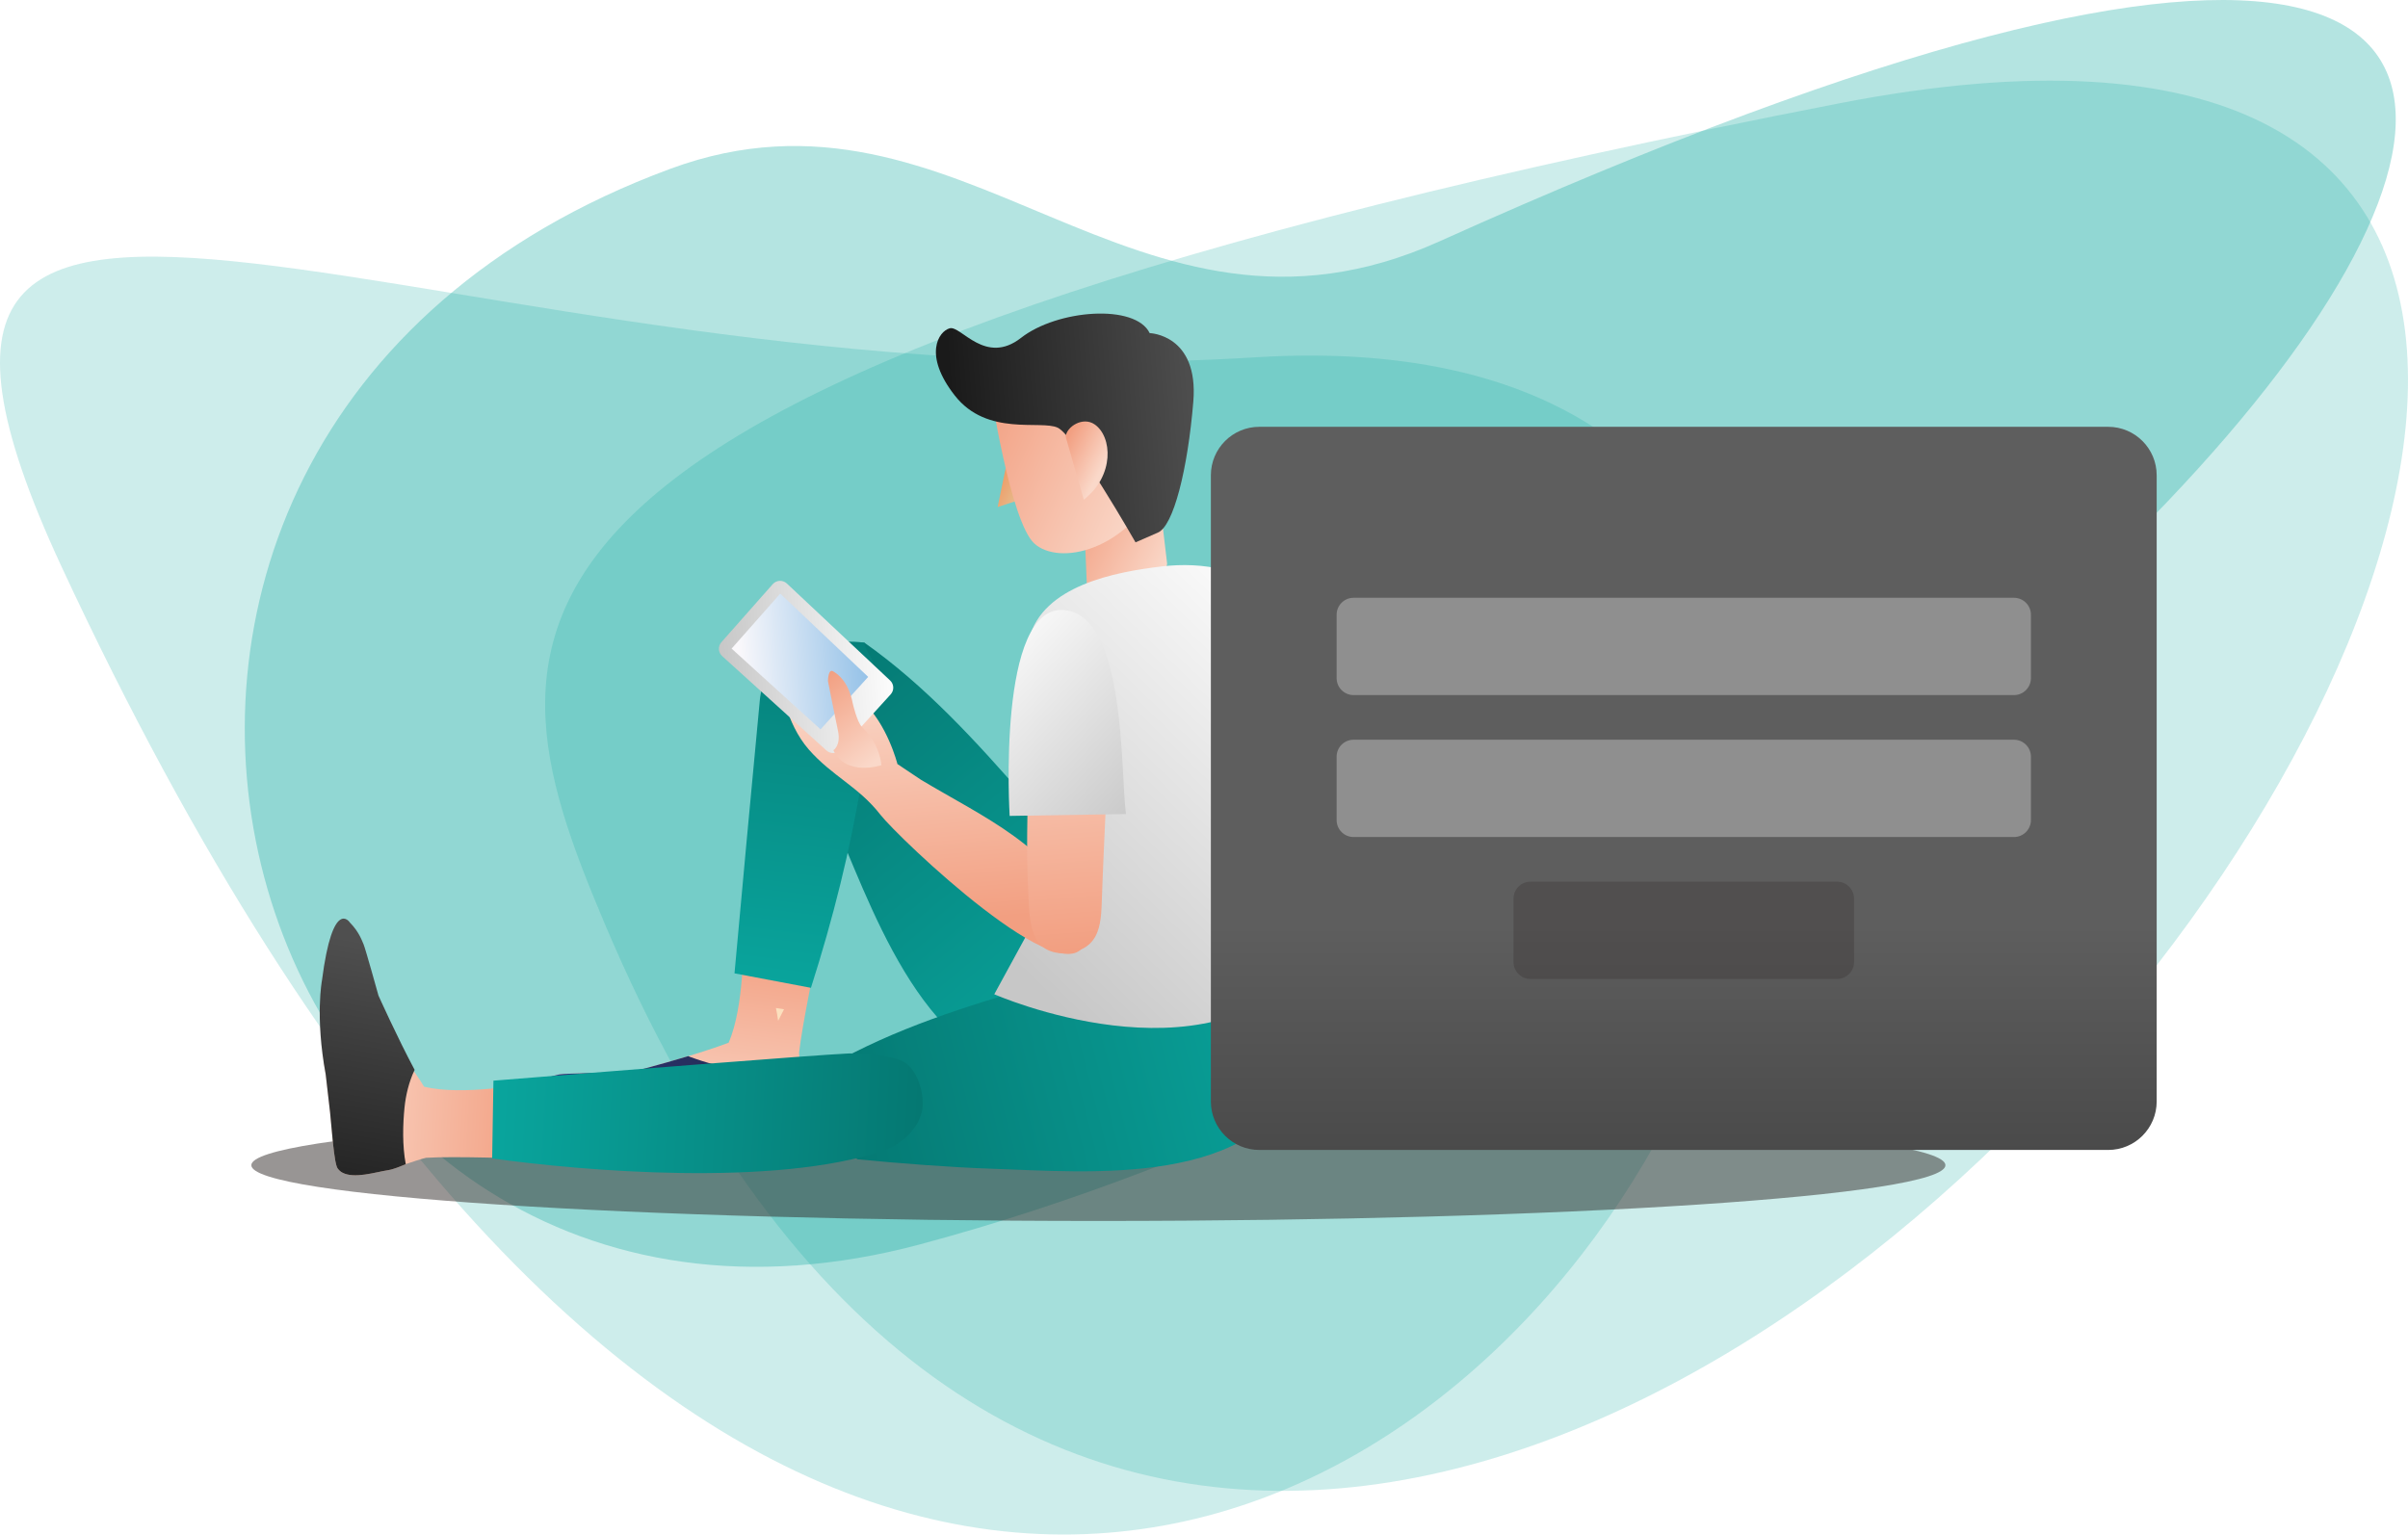
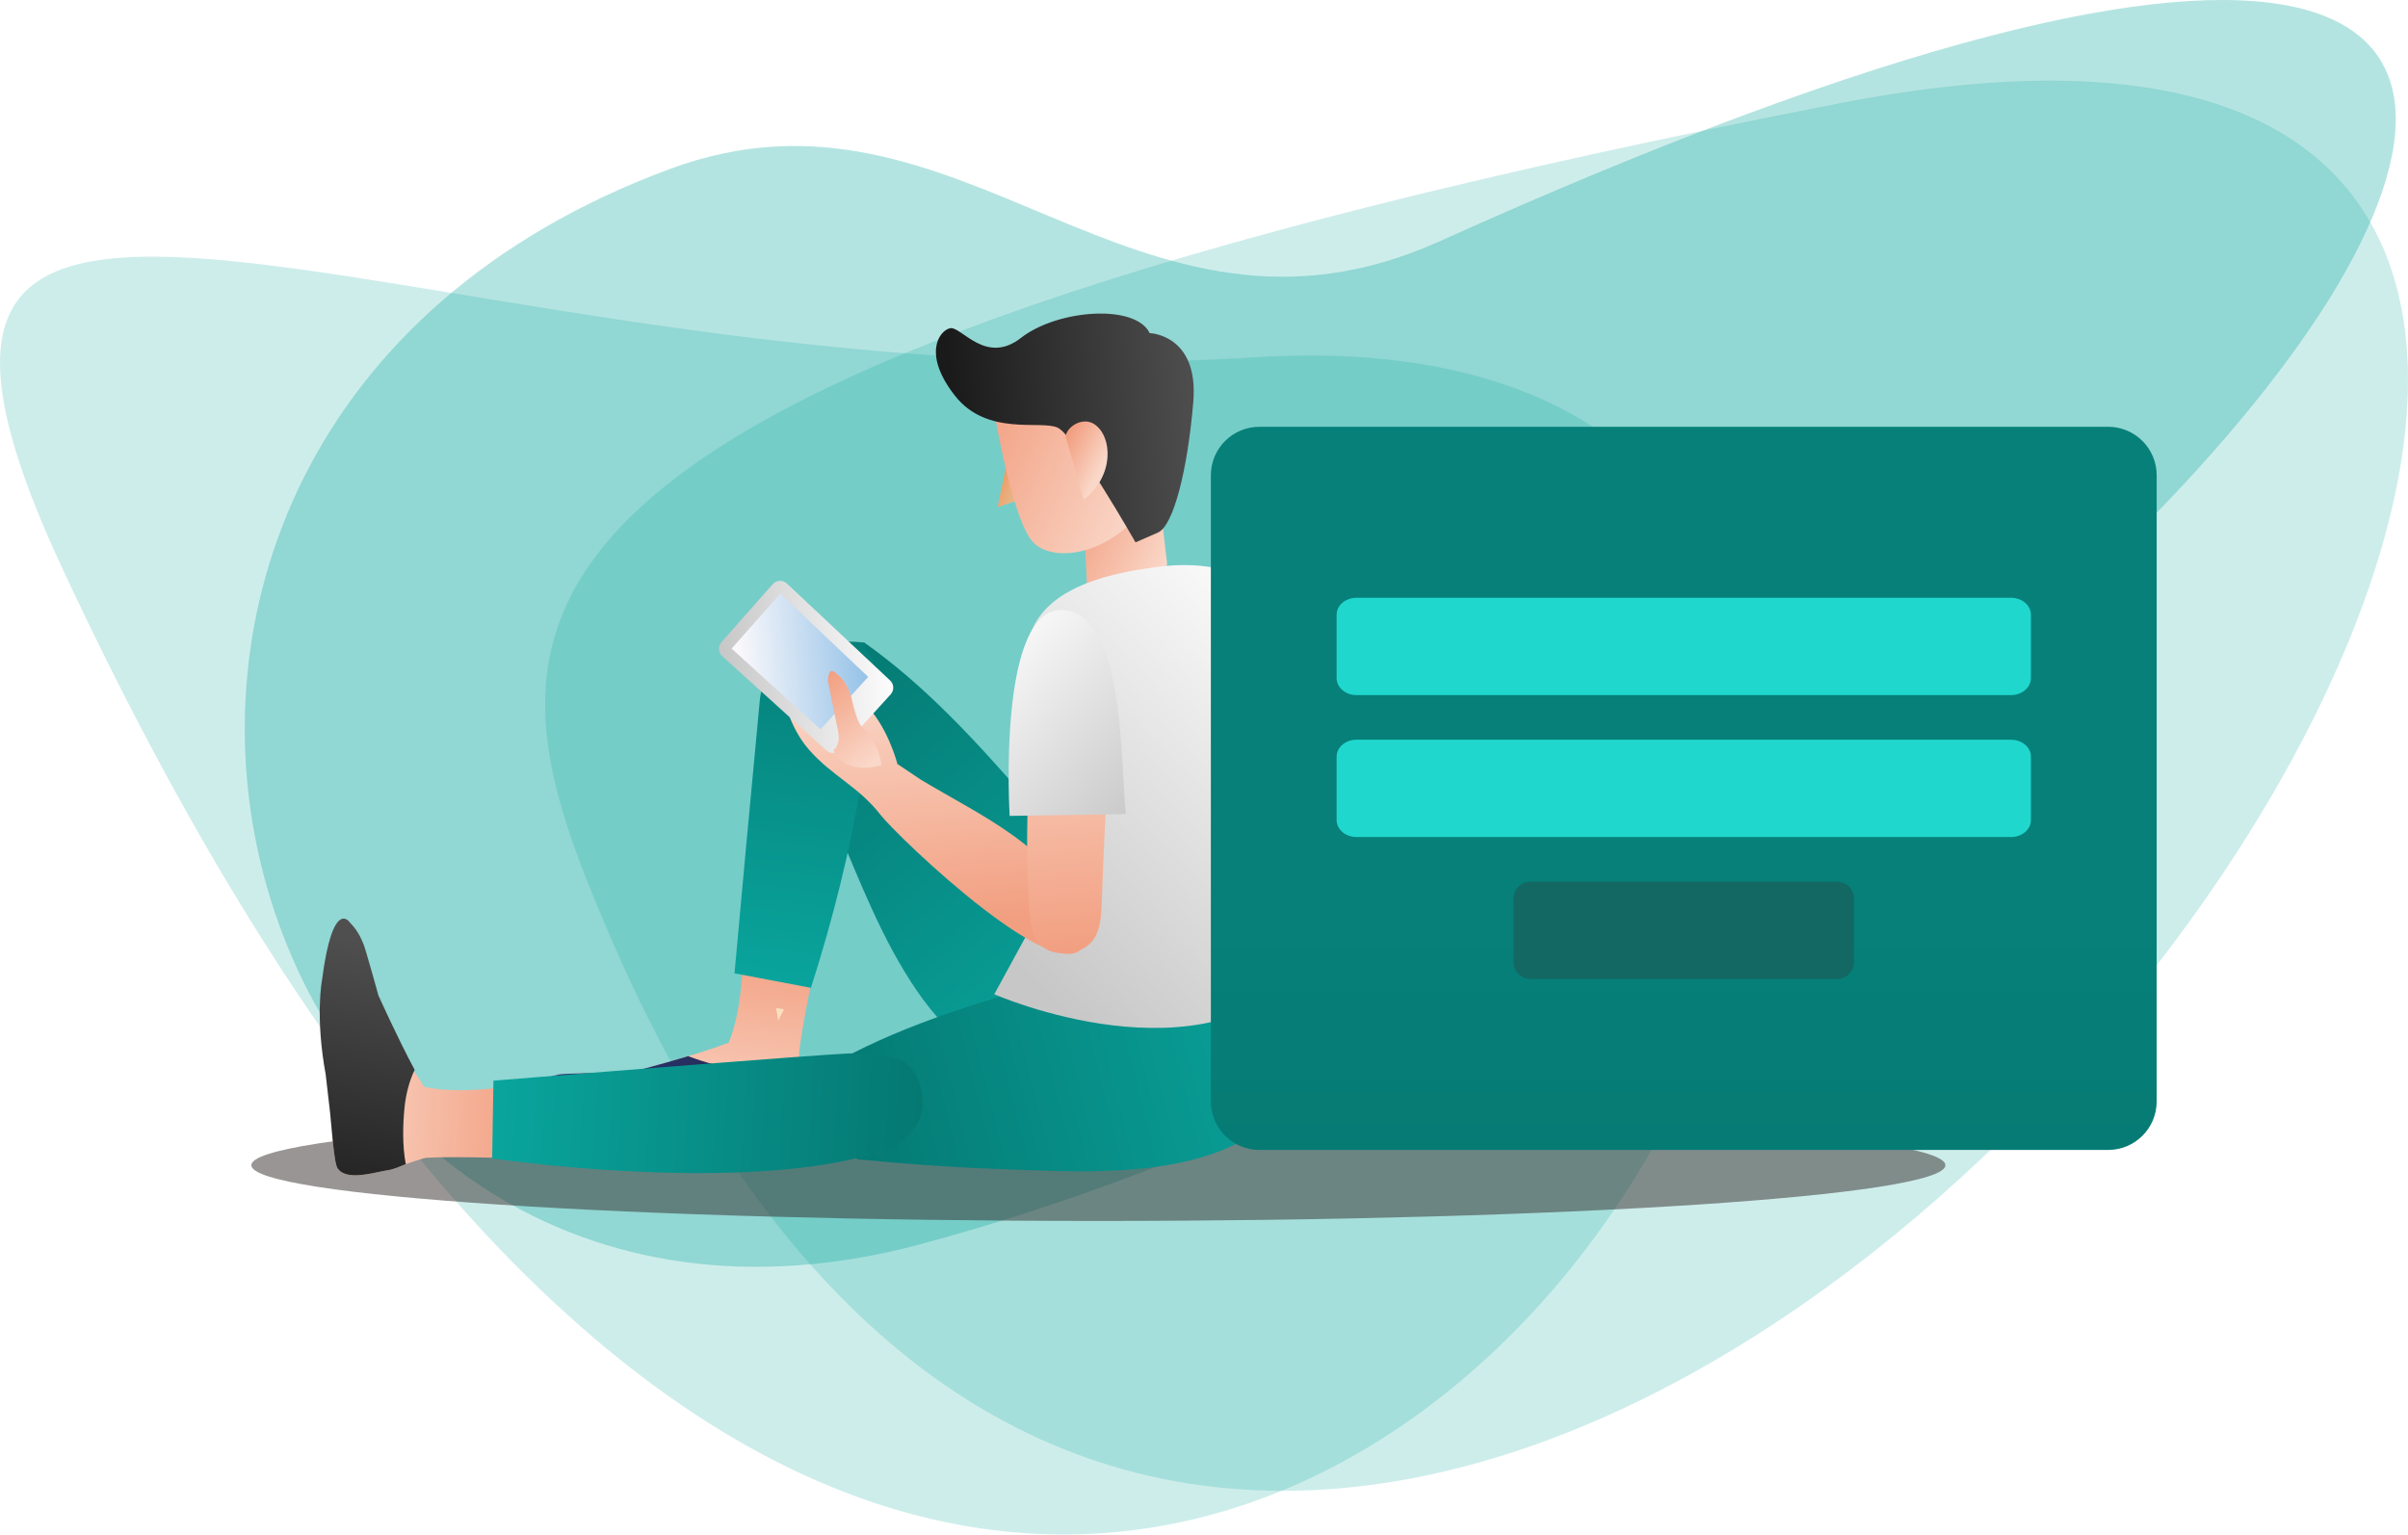
- <svg xmlns="http://www.w3.org/2000/svg" xmlns:xlink="http://www.w3.org/1999/xlink" xml:space="preserve" width="167.12mm" height="106.523mm" version="1.1" style="shape-rendering:geometricPrecision; text-rendering:geometricPrecision; image-rendering:optimizeQuality; fill-rule:evenodd; clip-rule:evenodd" viewBox="0 0 16697.81 10643.22">
+ <svg xmlns="http://www.w3.org/2000/svg" xmlns:xlink="http://www.w3.org/1999/xlink" xml:space="preserve" width="112.634mm" height="71.793mm" version="1.1" style="shape-rendering:geometricPrecision; text-rendering:geometricPrecision; image-rendering:optimizeQuality; fill-rule:evenodd; clip-rule:evenodd" viewBox="0 0 4897.73 3121.83">
  <defs>
    <style type="text/css">
   
+     .fil25 {fill:#20D7CD}
    .fil6 {fill:#FCE0BE;fill-rule:nonzero}
    .fil1 {fill:#09A59D;fill-opacity:0.2}
-     .fil25 {fill:#FEFEFE;fill-opacity:0.302}
-     .fil26 {fill:#332C2B;fill-opacity:0.302}
    .fil0 {fill:#09A59D;fill-opacity:0.302}
+     .fil26 {fill:#333333;fill-opacity:0.302}
    .fil2 {fill:#332C2B;fill-rule:nonzero;fill-opacity:0.502}
-     .fil24 {fill:url(#id0)}
-     .fil16 {fill:url(#id1)}
-     .fil23 {fill:url(#id2)}
-     .fil17 {fill:url(#id3)}
-     .fil15 {fill:url(#id4)}
-     .fil22 {fill:url(#id5)}
-     .fil21 {fill:url(#id6)}
-     .fil14 {fill:url(#id7)}
-     .fil11 {fill:url(#id8)}
-     .fil4 {fill:url(#id9)}
-     .fil7 {fill:url(#id10)}
-     .fil19 {fill:url(#id11)}
-     .fil10 {fill:url(#id12)}
-     .fil13 {fill:url(#id13)}
-     .fil3 {fill:url(#id14)}
-     .fil5 {fill:url(#id15)}
-     .fil8 {fill:url(#id16)}
-     .fil9 {fill:url(#id17)}
-     .fil20 {fill:url(#id18)}
-     .fil12 {fill:url(#id19)}
-     .fil18 {fill:url(#id20)}
+     .fil16 {fill:url(#id0)}
+     .fil15 {fill:url(#id1)}
+     .fil24 {fill:url(#id2)}
+     .fil13 {fill:url(#id3)}
+     .fil8 {fill:url(#id4)}
+     .fil19 {fill:url(#id5)}
+     .fil23 {fill:url(#id6)}
+     .fil9 {fill:url(#id7)}
+     .fil22 {fill:url(#id8)}
+     .fil18 {fill:url(#id9)}
+     .fil10 {fill:url(#id10)}
+     .fil20 {fill:url(#id11)}
+     .fil14 {fill:url(#id12)}
+     .fil21 {fill:url(#id13)}
+     .fil17 {fill:url(#id14)}
+     .fil11 {fill:url(#id15)}
+     .fil5 {fill:url(#id16)}
+     .fil4 {fill:url(#id17)}
+     .fil12 {fill:url(#id18)}
+     .fil7 {fill:url(#id19)}
+     .fil3 {fill:url(#id20)}
   
  </style>
-     <linearGradient id="id0" gradientUnits="userSpaceOnUse" x1="11675.74" y1="6416.31" x2="11675.74" y2="10419.12">
-       <stop offset="0" style="stop-opacity:1; stop-color:#5E5E5E" />
-       <stop offset="1" style="stop-opacity:1; stop-color:#2B2B2B" />
-     </linearGradient>
-     <linearGradient id="id1" gradientUnits="userSpaceOnUse" x1="5005.3" y1="4670.25" x2="6173.03" y2="4582.01">
+     <linearGradient id="id0" gradientUnits="userSpaceOnUse" x1="1468.13" y1="1369.86" x2="1810.64" y2="1343.97">
      <stop offset="0" style="stop-opacity:1; stop-color:#C7C7C7" />
      <stop offset="1" style="stop-opacity:1; stop-color:#FCFCFC" />
    </linearGradient>
-     <linearGradient id="id2" gradientUnits="userSpaceOnUse" x1="3414.62" y1="7576.62" x2="6381.62" y2="7741.03">
+     <linearGradient id="id1" gradientUnits="userSpaceOnUse" x1="1876.32" y1="1370.89" x2="1920.88" y2="1875.99">
+       <stop offset="0" style="stop-opacity:1; stop-color:#FAD8C9" />
+       <stop offset="1" style="stop-opacity:1; stop-color:#F29F81" />
+     </linearGradient>
+     <linearGradient id="id2" gradientUnits="userSpaceOnUse" x1="3424.68" y1="1882" x2="3424.68" y2="3056.09">
+       <stop offset="0" style="stop-opacity:1; stop-color:#068079" />
+       <stop offset="1" style="stop-opacity:1; stop-color:#05736D" />
+     </linearGradient>
+     <linearGradient id="id3" gradientUnits="userSpaceOnUse" xlink:href="#id1" x1="2237.24" y1="959.63" x2="2156.9" y2="917.3">
+   </linearGradient>
+     <linearGradient id="id4" gradientUnits="userSpaceOnUse" x1="1588.05" y1="2002.08" x2="1692.4" y2="1160.45">
+       <stop offset="0" style="stop-opacity:1; stop-color:#09A49C" />
+       <stop offset="1" style="stop-opacity:1; stop-color:#057973" />
+     </linearGradient>
+     <linearGradient id="id5" gradientUnits="userSpaceOnUse" xlink:href="#id1" x1="2148.69" y1="1357.83" x2="2191.19" y2="1932.68">
+   </linearGradient>
+     <linearGradient id="id6" gradientUnits="userSpaceOnUse" x1="1001.56" y1="2222.34" x2="1871.83" y2="2270.57">
      <stop offset="0" style="stop-opacity:1; stop-color:#09A59D" />
      <stop offset="1" style="stop-opacity:1; stop-color:#057872" />
    </linearGradient>
-     <linearGradient id="id3" gradientUnits="userSpaceOnUse" x1="5082.69" y1="4623.36" x2="6009.52" y2="4553.28">
+     <linearGradient id="id7" gradientUnits="userSpaceOnUse" x1="2085.66" y1="1001.8" x2="2028.26" y2="974.2">
+       <stop offset="0" style="stop-opacity:1; stop-color:#E5C094" />
+       <stop offset="1" style="stop-opacity:1; stop-color:#EE9962" />
+     </linearGradient>
+     <linearGradient id="id8" gradientUnits="userSpaceOnUse" x1="792.52" y1="1923.98" x2="711.2" y2="2382.37">
+       <stop offset="0" style="stop-opacity:1; stop-color:#4F4F4F" />
+       <stop offset="1" style="stop-opacity:1; stop-color:#262626" />
+     </linearGradient>
+     <linearGradient id="id9" gradientUnits="userSpaceOnUse" xlink:href="#id1" x1="1779.95" y1="1548.26" x2="1658.06" y2="1388.79">
+   </linearGradient>
+     <linearGradient id="id10" gradientUnits="userSpaceOnUse" xlink:href="#id1" x1="2393.58" y1="1107.34" x2="2199.47" y2="1015.86">
+   </linearGradient>
+     <linearGradient id="id11" gradientUnits="userSpaceOnUse" xlink:href="#id0" x1="2340.01" y1="1648.55" x2="1988.29" y2="1319.53">
+   </linearGradient>
+     <linearGradient id="id12" gradientUnits="userSpaceOnUse" xlink:href="#id0" x1="2028.24" y1="1928.19" x2="2665.64" y2="1272.29">
+   </linearGradient>
+     <linearGradient id="id13" gradientUnits="userSpaceOnUse" xlink:href="#id1" x1="668.67" y1="2169.35" x2="1086.11" y2="2192.51">
+   </linearGradient>
+     <linearGradient id="id14" gradientUnits="userSpaceOnUse" x1="1490.83" y1="1356.11" x2="1762.68" y2="1335.55">
      <stop offset="0" style="stop-opacity:1; stop-color:#FAF8FB" />
      <stop offset="0.051" style="stop-opacity:1; stop-color:#FAF8FB" />
      <stop offset="1" style="stop-opacity:1; stop-color:#95C2E8" />
    </linearGradient>
-     <linearGradient id="id4" gradientUnits="userSpaceOnUse" x1="6396.94" y1="4673.78" x2="6548.86" y2="6395.81">
-       <stop offset="0" style="stop-opacity:1; stop-color:#FAD8C9" />
-       <stop offset="1" style="stop-opacity:1; stop-color:#F29F81" />
-     </linearGradient>
-     <linearGradient id="id5" gradientUnits="userSpaceOnUse" x1="2701.93" y1="6559.44" x2="2424.71" y2="8122.18">
-       <stop offset="0" style="stop-opacity:1; stop-color:#4F4F4F" />
-       <stop offset="1" style="stop-opacity:1; stop-color:#262626" />
-     </linearGradient>
-     <linearGradient id="id6" gradientUnits="userSpaceOnUse" xlink:href="#id4" x1="2279.69" y1="7395.95" x2="3702.88" y2="7474.94">
+     <linearGradient id="id15" gradientUnits="userSpaceOnUse" xlink:href="#id1" x1="2359.92" y1="970.34" x2="2001.82" y2="808.12">
  </linearGradient>
-     <linearGradient id="id7" gradientUnits="userSpaceOnUse" xlink:href="#id1" x1="6914.9" y1="6573.78" x2="9087.95" y2="4337.61">
+     <linearGradient id="id16" gradientUnits="userSpaceOnUse" xlink:href="#id1" x1="1364.82" y1="2308.72" x2="1414.13" y2="1900.29">
  </linearGradient>
-     <linearGradient id="id8" gradientUnits="userSpaceOnUse" xlink:href="#id4" x1="8045.67" y1="3308.2" x2="6824.79" y2="2755.14">
-   </linearGradient>
-     <linearGradient id="id9" gradientUnits="userSpaceOnUse" x1="9098.02" y1="7067.99" x2="5921.08" y2="7878.87">
+     <linearGradient id="id17" gradientUnits="userSpaceOnUse" x1="2668.59" y1="2073.15" x2="1736.74" y2="2310.99">
      <stop offset="0" style="stop-opacity:1; stop-color:#09A49C" />
      <stop offset="1" style="stop-opacity:1; stop-color:#057A74" />
    </linearGradient>
-     <linearGradient id="id10" gradientUnits="userSpaceOnUse" x1="3785.54" y1="7450.26" x2="5575.26" y2="7676.77">
+     <linearGradient id="id18" gradientUnits="userSpaceOnUse" x1="2423.17" y1="868.48" x2="1940.83" y2="905.88">
+       <stop offset="0" style="stop-opacity:1; stop-color:#4D4D4D" />
+       <stop offset="1" style="stop-opacity:1; stop-color:#1A1A1A" />
+     </linearGradient>
+     <linearGradient id="id19" gradientUnits="userSpaceOnUse" x1="1110.36" y1="2185.28" x2="1635.31" y2="2251.72">
      <stop offset="0" style="stop-opacity:1; stop-color:#2C357E" />
      <stop offset="1" style="stop-opacity:1; stop-color:#222A44" />
    </linearGradient>
-     <linearGradient id="id11" gradientUnits="userSpaceOnUse" xlink:href="#id4" x1="7325.51" y1="4629.24" x2="7470.42" y2="6589.06">
-   </linearGradient>
-     <linearGradient id="id12" gradientUnits="userSpaceOnUse" xlink:href="#id4" x1="8160.42" y1="3775.23" x2="7498.64" y2="3463.39">
-   </linearGradient>
-     <linearGradient id="id13" gradientUnits="userSpaceOnUse" xlink:href="#id4" x1="7627.43" y1="3271.64" x2="7353.55" y2="3127.36">
-   </linearGradient>
-     <linearGradient id="id14" gradientUnits="userSpaceOnUse" x1="7604.53" y1="7300.75" x2="5478.15" y2="4746.09">
-       <stop offset="0" style="stop-opacity:1; stop-color:#09A49C" />
-       <stop offset="1" style="stop-opacity:1; stop-color:#057973" />
-     </linearGradient>
-     <linearGradient id="id15" gradientUnits="userSpaceOnUse" xlink:href="#id4" x1="4653.08" y1="7871.1" x2="4821.2" y2="6478.65">
-   </linearGradient>
-     <linearGradient id="id16" gradientUnits="userSpaceOnUse" xlink:href="#id14" x1="5414.13" y1="6825.69" x2="5769.88" y2="3956.3">
-   </linearGradient>
-     <linearGradient id="id17" gradientUnits="userSpaceOnUse" x1="7110.64" y1="3415.43" x2="6914.92" y2="3321.34">
-       <stop offset="0" style="stop-opacity:1; stop-color:#E5C094" />
-       <stop offset="1" style="stop-opacity:1; stop-color:#EE9962" />
-     </linearGradient>
-     <linearGradient id="id18" gradientUnits="userSpaceOnUse" xlink:href="#id1" x1="7977.81" y1="5620.38" x2="6778.64" y2="4498.65">
-   </linearGradient>
-     <linearGradient id="id19" gradientUnits="userSpaceOnUse" x1="8261.31" y1="2960.89" x2="6616.89" y2="3088.38">
-       <stop offset="0" style="stop-opacity:1; stop-color:#4D4D4D" />
-       <stop offset="1" style="stop-opacity:1; stop-color:#1A1A1A" />
-     </linearGradient>
-     <linearGradient id="id20" gradientUnits="userSpaceOnUse" xlink:href="#id4" x1="6068.4" y1="5278.49" x2="5652.82" y2="4734.79">
+     <linearGradient id="id20" gradientUnits="userSpaceOnUse" xlink:href="#id4" x1="2230.53" y1="2141.43" x2="1606.83" y2="1392.11">
  </linearGradient>
  </defs>
  <g id="Layer_x0020_1">
-     <g id="_2355926082992">
+     <g id="_3068685589616">
      <g>
-         <path class="fil0" d="M6380.41 8630.5c-4742.36,1270.71 -6809.89,-5581.32 -1733.99,-7459.05 2031.22,-751.4 3206.67,1461.7 5335.93,502.35 12570.15,-5663.57 4914.07,4674.85 -3601.94,6956.7z" />
-         <path class="fil1" d="M12759.16 715.65c-9805.75,1906.3 -9446.46,3606.35 -8568.34,5685.11 5118.62,12117.37 19353.5,-7781.82 8568.34,-5685.11z" />
-         <path class="fil1" d="M8702.05 2478.43c-5601.71,350.65 -10144.6,-2570.07 -8274.84,1452.67 7509.32,16156.25 17044.15,-2001.59 8274.84,-1452.67z" />
+         <path class="fil0" d="M1871.47 2531.46c-1391.01,372.72 -1997.45,-1637.09 -508.61,-2187.86 595.79,-220.4 940.56,428.74 1565.11,147.34 3687.02,-1661.21 1441.37,1371.21 -1056.5,2040.51z" />
+         <path class="fil1" d="M3742.46 209.91c-2876.18,559.15 -2770.79,1057.8 -2513.23,1667.53 1501.37,3554.21 5676.68,-2282.53 2513.23,-1667.53z" />
+         <path class="fil1" d="M2552.45 726.96c-1643.07,102.85 -2975.57,-753.84 -2427.14,426.09 2202.6,4738.88 4999.31,-587.1 2427.14,-426.09z" />
      </g>
      <g>
-         <path class="fil2" d="M13490.19 8081.64c0,213.6 -2629.79,386.7 -5873.73,386.7 -3243.93,0 -5873.72,-173.1 -5873.72,-386.7 0,-213.6 2629.79,-386.77 5873.72,-386.77 3243.94,0 5873.73,173.17 5873.73,386.77z" />
-         <path class="fil3" d="M5994.62 4457.73c420.86,297.08 775.89,685.94 1112.85,1072.63 167.37,192.11 670.1,987.47 823.32,1191.41 290.14,386.16 154.37,380.03 -364.47,657.03 -65.62,35.03 -137.44,56.73 -211.43,64.28 -871.09,88.6 -1273.35,-1052.95 -1535.11,-1666.79 -113.61,-266.54 -236.52,-595.97 -333.21,-869.2 75.4,-487.02 508.05,-449.36 508.05,-449.36z" />
-         <path class="fil4" d="M5754.07 7390.65c447.07,-256.04 949.45,-413.65 1442.34,-555.76 244.78,-70.61 1178.01,-190.35 1427.58,-243.15 472.61,-99.93 409.67,20.6 441.66,607.83 4,74.24 -6.58,148.55 -31.05,218.84 -287.56,826.94 -1492.2,709.51 -2159.13,687.53 -289.59,-9.56 -640.11,-37.26 -928.56,-65.01 -409.61,-273.97 -192.85,-650.29 -192.85,-650.29z" />
-         <path class="fil5" d="M5580.78 7576.96c0.59,-42.99 -11.73,-87.8 -20.82,-130.93 -2.64,-12.26 -20.28,-130.85 -18.94,-143.78 19.67,-187.66 127.01,-698.25 127.01,-698.25l-514.51 -81c0,0 9.3,456.9 -101,708.83l0.61 0.16c-246.14,93.64 -677.24,204.22 -677.24,204.22 0,0 -470.72,8.55 -496.39,15.57 -25.61,6.93 -87.86,14.69 -165.21,67.86 0,0 -70.82,111.11 490.73,284.53 0,0 240.46,90.7 647.85,85.59 87.33,4.91 174.72,9.83 262.05,14.75 89.75,4.99 357.04,34.84 395.44,14.23 14.83,-8.02 25.41,-16.79 32.95,-26.5 58.35,-74.37 35.98,-225.78 37.48,-315.26z" />
-         <path class="fil6" d="M5380.59 6991.5c6.32,29.44 11.25,59.09 15.22,88.94 14.03,-26.42 27.63,-53.17 40.85,-80.05l-56.06 -8.89z" />
-         <path class="fil7" d="M5559.96 7446.03c-1.57,-7.06 -8.1,-49.79 -13.09,-86.98 -21.21,7.81 -42.16,15.09 -62.53,21.88 -235.62,78.58 -471.66,33.03 -699.19,-50.65l-12.2 -5.2c-202.41,61.12 -397.07,111.05 -397.07,111.05 0,0 -470.72,8.61 -496.39,15.63 -25.61,6.93 -87.86,14.69 -165.21,67.86 0,0 -70.82,111.11 490.73,284.53 0,0 240.46,90.7 647.85,85.59 87.33,4.91 174.72,9.83 262.05,14.75 89.75,4.99 357.04,34.84 395.44,14.23 14.83,-8.02 25.41,-16.79 32.95,-26.5 58.35,-74.37 35.98,-225.78 37.48,-315.26 0.59,-42.99 -11.73,-87.8 -20.82,-130.93z" />
-         <path class="fil8" d="M5727.87 4454.02l-4.19 -0.14c-233.8,-7.06 -432.51,169.35 -454.8,402.21 -54.64,569.75 -131.87,1413.56 -175.6,1894.86l530.02 100.46c151.94,-475.16 275.12,-963.55 354.82,-1456.77 34.7,-214.26 70.48,-567.27 78.69,-784.11 1.49,-40.09 -64.28,-108.94 -62.19,-152.81 -108.07,-15.44 -149.92,-0.14 -266.75,-3.71z" />
-         <polygon class="fil9" points="6990.84,3163.5 7089,3460.5 6917.79,3517.11 " />
-         <path class="fil10" d="M7509.73 3448.11c5.47,96.89 29.32,667.27 29.32,667.27 63.39,61.79 348.55,64.35 460.46,-45.82 89.08,-87.67 93.66,-160.7 93.66,-160.7l-97.69 -828.23 -485.76 367.49z" />
-         <path class="fil11" d="M7905.92 2454.11l53.57 293.86 81.59 448.27 22.98 126.08c-251.13,511.81 -724.26,599.68 -891.37,447.74 -167.03,-151.88 -307.26,-1081.06 -307.26,-1081.06l1040.48 -234.89z" />
-         <path class="fil12" d="M7874.12 3761.63c0,0 -421.59,-739.91 -539.44,-795.22 -117.84,-55.31 -489.31,63.28 -713.55,-222.76 -221.34,-282.26 -112.8,-446.06 -35.24,-466.75 77.41,-20.68 246.55,259.96 494.16,66.45 251.95,-196.96 793.13,-237.93 892.25,-32.95 0,0 341.28,8.83 302.46,476.24 -38.81,467.41 -137.17,865.22 -247.55,908.14l-153.09 66.85z" />
-         <path class="fil13" d="M7590.26 2943.37c123.76,84.9 139.12,356.03 -74.88,522.32l-125.79 -437.37c6.8,-69.46 119.26,-140.82 200.67,-84.96z" />
-         <path class="fil14" d="M8057 3928.6c-321.76,37.8 -827.71,132.19 -920.95,503.26 -49.74,197.69 -42.78,409.12 -7.22,608.64 27.83,156.53 53.44,313.44 71.97,471.52 31.19,267.11 68.66,567.82 -4.59,831.34l-301.58 552.58c0,0 1464.36,646.11 2190.52,-209.6 0,0 -46.09,-2131.03 -386.43,-2630.19 -41.36,-60.72 -145.27,-87.81 -210.29,-103.9 -143.73,-35.59 -288.38,-40.5 -431.42,-23.65z" />
-         <path class="fil15" d="M5411.73 4737.63c0,0 34.68,275.58 196.19,460.27 161.51,184.83 345.94,258.01 497.35,453.2 118.99,153.43 1302.93,1289.11 1423.4,875.14 15.78,-54.24 -3.71,-112 -25.2,-164.28 -200.93,-489.51 -690.3,-696.65 -1118.05,-954.18l-162.31 -108.54c0,0 -70.42,-278.9 -241.68,-432.65l-569.69 -128.97z" />
-         <path class="fil16" d="M5358.15 4051.76l-355.84 402.61c-24.87,28.18 -22.44,70.96 5.32,96.15l722.92 654.53c28.05,25.41 71.29,23.33 96.69,-4.72l349.11 -384.61c25.13,-27.62 23.43,-70.34 -3.85,-95.94l-716.13 -672.59c-28.15,-26.49 -72.64,-24.39 -98.23,4.57z" />
-         <polygon class="fil17" points="5073.25,4498.63 5689.8,5058.76 6020.23,4694.78 5410.43,4117.19 " />
-         <path class="fil18" d="M5778.86 5203.42c0,0 54.05,-32.74 31.8,-135.36 -22.23,-102.62 -69.39,-344.79 -69.39,-344.79 0,0 0.74,-86.51 34.97,-67.52 34.28,19.08 108.28,72.58 136.91,222.84 0,0 29.79,129.23 63.01,162.39 33.27,33.13 120.2,123.36 135.89,266.13 0,0 -243.71,82.21 -333.2,-103.69z" />
-         <path class="fil19" d="M7579.47 6520.17c49.73,-66.43 57.07,-160.63 60.37,-260.03 8.16,-241.88 20.02,-483.31 30.73,-724.86 4.78,-107.61 9.49,-215.29 13.14,-322.95 7.28,-219.93 22.23,-543.01 -265.62,-595.65 -65.54,-11.99 -150.44,36.39 -191.28,81.19 -30.66,33.64 -49.53,80.39 -61.18,133.1 -24.82,111.84 -17.47,250.44 -22.92,347.53 -11.04,199.39 -18.6,399.36 -19.94,599.76 -0.88,128.75 -0.13,257.71 6.8,386.89 5.67,106.33 2.1,240.61 50.94,339.99 52.09,106.14 180.51,122.11 275.91,94.87 57.28,-16.29 96.3,-44.06 123.05,-79.83z" />
-         <path class="fil20" d="M7807.74 5646.12c-39.61,-298.44 2.24,-1370.77 -425.24,-1414.51 -472.86,-48.44 -381.23,1427.39 -381.23,1427.39l806.47 -12.88z" />
-         <path class="fil21" d="M2690.57 8116.13c42.51,-6.6 84.58,-26.41 125.46,-42.72 11.66,-4.64 125.53,-42.24 138.48,-43.1 188.32,-12.55 709.7,6.39 709.7,6.39l-7.69 -520.78c0,0 -448.68,86.91 -715.71,21.01l0 0.61c-134.22,-226.61 -425.64,-535.54 -425.64,-535.54 0,0 -98.77,-252.07 -110.02,-276.18 -11.27,-24.07 69.52,-82.87 3.97,-150.07 0,0 -12.74,-348.68 -88.06,234.17 0,0 -136.85,241.68 -62.54,642.19 10.05,86.93 20.07,173.83 30.12,260.75 10.24,89.22 26.28,357.72 53.15,392.03 10.45,13.34 20.89,22.24 31.74,28.03 83.28,44.8 228.55,-2.97 317.02,-16.78z" />
-         <path class="fil22" d="M2813.61 8074.42c-24.47,-131.39 -20.21,-274.03 -8.63,-391.95 8.28,-84.36 30.38,-179.16 70.21,-262.11 -121.08,-226.47 -250.79,-515.45 -250.79,-515.45 0,0 -91.96,-331.11 -103.23,-355.24 -11.17,-24.12 -29.43,-84.08 -95,-151.27 0,0 -118.12,-182.11 -193.45,400.72 0,0 -48.52,252.47 25.8,652.98 10.05,86.93 20.07,173.83 30.04,260.75 10.32,89.22 26.36,357.72 53.23,392.03 10.45,13.34 20.89,22.24 31.74,28.03 83.28,44.8 228.55,-2.97 317.02,-16.78 41.63,-6.47 82.82,-25.61 123.05,-41.71z" />
-         <path class="fil23" d="M3412.75 8034.73c613.76,85.51 1961.5,202.69 2722.77,-57.39 119.66,-40.92 248.03,-162.52 261.44,-294.12 10.29,-101.75 -31.94,-250.92 -119.47,-312.44 -72.3,-50.8 -312.25,-67.78 -395.79,-64.02 -236.51,10.71 -1746.57,131.12 -2460.04,188.53l-8.9 539.44z" />
+         <path class="fil2" d="M3956.88 2370.47c0,62.65 -771.36,113.43 -1722.85,113.43 -951.5,0 -1722.85,-50.78 -1722.85,-113.43 0,-62.65 771.36,-113.44 1722.85,-113.44 951.5,0 1722.85,50.8 1722.85,113.44z" />
+         <path class="fil3" d="M1758.31 1307.52c123.45,87.14 227.58,201.19 326.42,314.62 49.09,56.35 196.55,289.64 241.49,349.46 85.1,113.27 45.28,111.47 -106.9,192.72 -19.25,10.28 -40.31,16.64 -62.02,18.85 -255.51,25.99 -373.49,-308.85 -450.27,-488.89 -33.33,-78.18 -69.37,-174.8 -97.73,-254.95 22.11,-142.85 149.01,-131.8 149.01,-131.8z" />
+         <path class="fil4" d="M1687.76 2167.79c131.13,-75.1 278.49,-121.33 423.06,-163.01 71.8,-20.71 345.53,-55.83 418.73,-71.32 138.62,-29.31 120.16,6.04 129.55,178.29 1.17,21.78 -1.94,43.57 -9.11,64.19 -84.35,242.56 -437.68,208.11 -633.3,201.67 -84.95,-2.81 -187.76,-10.93 -272.36,-19.07 -120.15,-80.36 -56.56,-190.74 -56.56,-190.74z" />
+         <path class="fil5" d="M1636.93 2222.44c0.17,-12.61 -3.44,-25.76 -6.11,-38.4 -0.77,-3.6 -5.95,-38.38 -5.56,-42.17 5.77,-55.04 37.26,-204.81 37.26,-204.81l-150.91 -23.76c0,0 2.73,134.02 -29.63,207.91l0.18 0.04c-72.2,27.47 -198.65,59.9 -198.65,59.9 0,0 -138.07,2.51 -145.6,4.57 -7.51,2.03 -25.77,4.3 -48.46,19.9 0,0 -20.77,32.59 143.94,83.46 0,0 70.53,26.61 190.02,25.1 25.62,1.44 51.25,2.89 76.87,4.33 26.32,1.46 104.72,10.22 115.99,4.17 4.35,-2.35 7.45,-4.93 9.67,-7.77 17.12,-21.82 10.55,-66.23 10.99,-92.47z" />
+         <path class="fil6" d="M1578.21 2050.72c1.85,8.64 3.3,17.33 4.47,26.09 4.11,-7.75 8.1,-15.6 11.98,-23.48l-16.44 -2.61z" />
+         <path class="fil7" d="M1630.82 2184.04c-0.46,-2.07 -2.37,-14.61 -3.84,-25.51 -6.22,2.29 -12.37,4.43 -18.34,6.42 -69.11,23.05 -138.34,9.69 -205.08,-14.85l-3.58 -1.53c-59.37,17.93 -116.47,32.57 -116.47,32.57 0,0 -138.07,2.53 -145.6,4.58 -7.51,2.03 -25.77,4.3 -48.46,19.9 0,0 -20.77,32.59 143.94,83.46 0,0 70.53,26.61 190.02,25.1 25.62,1.44 51.25,2.89 76.87,4.33 26.32,1.46 104.72,10.22 115.99,4.17 4.35,-2.35 7.45,-4.93 9.67,-7.77 17.12,-21.82 10.55,-66.23 10.99,-92.47 0.17,-12.61 -3.44,-25.76 -6.11,-38.4z" />
+         <path class="fil8" d="M1680.07 1306.43l-1.23 -0.04c-68.58,-2.07 -126.86,49.67 -133.4,117.98 -16.03,167.12 -38.68,414.62 -51.51,555.79l155.46 29.47c44.57,-139.37 80.7,-282.63 104.07,-427.29 10.18,-62.85 20.67,-166.39 23.08,-229.99 0.44,-11.76 -18.85,-31.96 -18.24,-44.82 -31.7,-4.53 -43.97,-0.04 -78.24,-1.09z" />
+         <polygon class="fil9" points="2050.52,927.91 2079.31,1015.02 2029.09,1031.63 " />
+         <path class="fil10" d="M2202.72 1011.39c1.6,28.42 8.6,195.72 8.6,195.72 18.59,18.12 102.24,18.88 135.06,-13.44 26.13,-25.72 27.47,-47.14 27.47,-47.14l-28.66 -242.93 -142.48 107.79z" />
+         <path class="fil11" d="M2318.93 719.83l15.71 86.19 23.93 131.49 6.74 36.98c-73.66,150.12 -212.44,175.9 -261.45,131.33 -48.99,-44.55 -90.12,-317.09 -90.12,-317.09l305.19 -68.9z" />
+         <path class="fil12" d="M2309.6 1103.34c0,0 -123.66,-217.03 -158.22,-233.25 -34.57,-16.22 -143.53,18.56 -209.3,-65.34 -64.92,-82.79 -33.09,-130.83 -10.34,-136.9 22.71,-6.07 72.32,76.25 144.94,19.49 73.9,-57.77 232.64,-69.79 261.71,-9.66 0,0 100.1,2.59 88.72,139.69 -11.38,137.1 -40.24,253.78 -72.61,266.37l-44.9 19.61z" />
+         <path class="fil13" d="M2226.34 863.34c36.3,24.9 40.81,104.43 -21.96,153.2l-36.9 -128.29c1.99,-20.38 34.98,-41.31 58.86,-24.92z" />
+         <path class="fil14" d="M2363.24 1152.32c-94.38,11.09 -242.78,38.77 -270.13,147.62 -14.59,57.98 -12.55,120 -2.12,178.52 8.16,45.91 15.67,91.94 21.11,138.3 9.15,78.34 20.14,166.55 -1.34,243.84l-88.46 162.08c0,0 429.52,189.51 642.51,-61.48 0,0 -13.52,-625.06 -113.34,-771.47 -12.14,-17.81 -42.61,-25.76 -61.68,-30.48 -42.16,-10.44 -84.59,-11.88 -126.55,-6.94z" />
+         <path class="fil15" d="M1587.34 1389.62c0,0 10.18,80.83 57.55,135 47.38,54.22 101.47,75.67 145.88,132.93 34.9,45 382.17,378.11 417.5,256.69 4.63,-15.91 -1.09,-32.85 -7.39,-48.18 -58.94,-143.58 -202.48,-204.34 -327.94,-279.87l-47.61 -31.84c0,0 -20.65,-81.81 -70.89,-126.9l-167.1 -37.83z" />
+         <path class="fil16" d="M1571.63 1188.45l-104.37 118.09c-7.3,8.27 -6.58,20.82 1.56,28.2l212.05 191.98c8.22,7.45 20.91,6.84 28.36,-1.38l102.4 -112.81c7.37,-8.1 6.87,-20.63 -1.13,-28.14l-210.05 -197.28c-8.26,-7.77 -21.3,-7.15 -28.81,1.34z" />
+         <polygon class="fil17" points="1488.07,1319.52 1668.9,1483.81 1765.83,1377.05 1586.96,1207.64 " />
+         <path class="fil18" d="M1695.03 1526.24c0,0 15.85,-9.6 9.33,-39.7 -6.52,-30.1 -20.35,-101.13 -20.35,-101.13 0,0 0.22,-25.37 10.26,-19.8 10.06,5.6 31.76,21.29 40.16,65.36 0,0 8.74,37.9 18.48,47.63 9.76,9.72 35.26,36.18 39.86,78.06 0,0 -71.49,24.11 -97.73,-30.42z" />
+         <path class="fil19" d="M2223.17 1912.47c14.59,-19.49 16.74,-47.12 17.71,-76.27 2.39,-70.95 5.87,-141.76 9.01,-212.61 1.4,-31.56 2.78,-63.15 3.85,-94.73 2.14,-64.51 6.52,-159.27 -77.91,-174.71 -19.23,-3.52 -44.13,10.67 -56.11,23.82 -8.99,9.86 -14.53,23.58 -17.95,39.04 -7.27,32.81 -5.12,73.46 -6.72,101.94 -3.24,58.48 -5.46,117.14 -5.85,175.92 -0.26,37.77 -0.04,75.59 2,113.48 1.66,31.19 0.62,70.58 14.94,99.73 15.28,31.13 52.95,35.81 80.93,27.83 16.8,-4.78 28.25,-12.92 36.09,-23.42z" />
+         <path class="fil20" d="M2290.13 1656.09c-11.62,-87.53 0.66,-402.07 -124.73,-414.9 -138.7,-14.21 -111.82,418.68 -111.82,418.68l236.55 -3.78z" />
+         <path class="fil21" d="M789.18 2380.59c12.47,-1.94 24.81,-7.75 36.8,-12.53 3.41,-1.36 36.82,-12.39 40.61,-12.65 55.24,-3.68 208.17,1.88 208.17,1.88l-2.26 -152.75c0,0 -131.6,25.49 -209.93,6.17l0 0.18c-39.37,-66.46 -124.85,-157.08 -124.85,-157.08 0,0 -28.97,-73.93 -32.27,-81.01 -3.3,-7.06 20.39,-24.31 1.17,-44.01 0,0 -3.74,-102.28 -25.83,68.68 0,0 -40.14,70.89 -18.34,188.37 2.95,25.49 5.89,50.98 8.84,76.48 3,26.17 7.71,104.93 15.59,114.98 3.06,3.91 6.13,6.52 9.31,8.22 24.42,13.15 67.04,-0.87 92.99,-4.92z" />
+         <path class="fil22" d="M825.28 2368.35c-7.17,-38.54 -5.93,-80.38 -2.53,-114.96 2.43,-24.75 8.91,-52.55 20.59,-76.88 -35.51,-66.43 -73.56,-151.19 -73.56,-151.19 0,0 -26.97,-97.12 -30.28,-104.2 -3.28,-7.07 -8.64,-24.66 -27.87,-44.37 0,0 -34.64,-53.42 -56.74,117.54 0,0 -14.23,74.06 7.57,191.53 2.95,25.49 5.89,50.98 8.81,76.48 3.03,26.17 7.73,104.93 15.61,114.98 3.06,3.91 6.13,6.52 9.31,8.22 24.42,13.15 67.04,-0.87 92.99,-4.92 12.21,-1.9 24.29,-7.51 36.09,-12.24z" />
+         <path class="fil23" d="M1001.01 2356.71c180.02,25.08 575.34,59.45 798.63,-16.83 35.1,-12 72.75,-47.67 76.68,-86.27 3.02,-29.84 -9.37,-73.6 -35.04,-91.64 -21.2,-14.9 -91.59,-19.88 -116.09,-18.78 -69.37,3.14 -512.3,38.46 -721.57,55.3l-2.61 158.22z" />
        <g>
-           <path class="fil24" d="M14618.8 2960.24l-5886.01 0c-185.72,0 -336.27,150.55 -336.27,336.18l0 4343.05c0,185.86 150.55,336.42 336.27,336.42l5886.01 0c185.63,0 336.27,-150.56 336.27,-336.42l0 -4343.05c0,-185.63 -150.64,-336.18 -336.27,-336.18z" />
+           <path class="fil24" d="M4287.92 868.28l-1726.46 0c-54.47,0 -98.63,44.16 -98.63,98.61l0 1273.88c0,54.52 44.16,98.68 98.63,98.68l1726.46 0c54.45,0 98.63,-44.16 98.63,-98.68l0 -1273.88c0,-54.45 -44.19,-98.61 -98.63,-98.61z" />
          <g>
-             <path class="fil25" d="M9385.81 4146.09l4579.97 0c64.49,0 117.25,52.76 117.25,117.26l0 440.43c0,64.49 -52.77,117.24 -117.25,117.24l-4579.97 0c-64.5,0 -117.25,-52.76 -117.25,-117.24l0 -440.43c0,-64.5 52.76,-117.26 117.25,-117.26z" />
-             <path class="fil25" d="M9385.81 5130.6l4579.97 0c64.49,0 117.25,52.75 117.25,117.25l0 440.43c0,64.5 -52.77,117.24 -117.25,117.24l-4579.97 0c-64.5,0 -117.25,-52.75 -117.25,-117.24l0 -440.43c0,-64.5 52.76,-117.25 117.25,-117.25z" />
-             <path class="fil26" d="M10612.52 6115.09l2126.54 0c64.5,0 117.25,52.76 117.25,117.26l0 440.42c0,64.5 -52.76,117.25 -117.25,117.25l-2126.54 0c-64.5,0 -117.25,-52.76 -117.25,-117.25l0 -440.42c0,-64.5 52.76,-117.26 117.25,-117.26z" />
+             <rect class="fil25" x="2718.61" y="1216.12" width="1412.16" height="197.97" rx="40.43" ry="34.39" />
+             <rect class="fil25" x="2718.61" y="1504.88" width="1412.16" height="197.97" rx="40.43" ry="34.39" />
+             <path class="fil26" d="M3112.82 1793.65l623.75 0c18.92,0 34.39,15.48 34.39,34.39l0 129.19c0,18.92 -15.48,34.39 -34.39,34.39l-623.75 0c-18.92,0 -34.39,-15.48 -34.39,-34.39l0 -129.19c0,-18.92 15.48,-34.39 34.39,-34.39z" />
          </g>
        </g>
      </g>
    </g>
  </g>
</svg>
